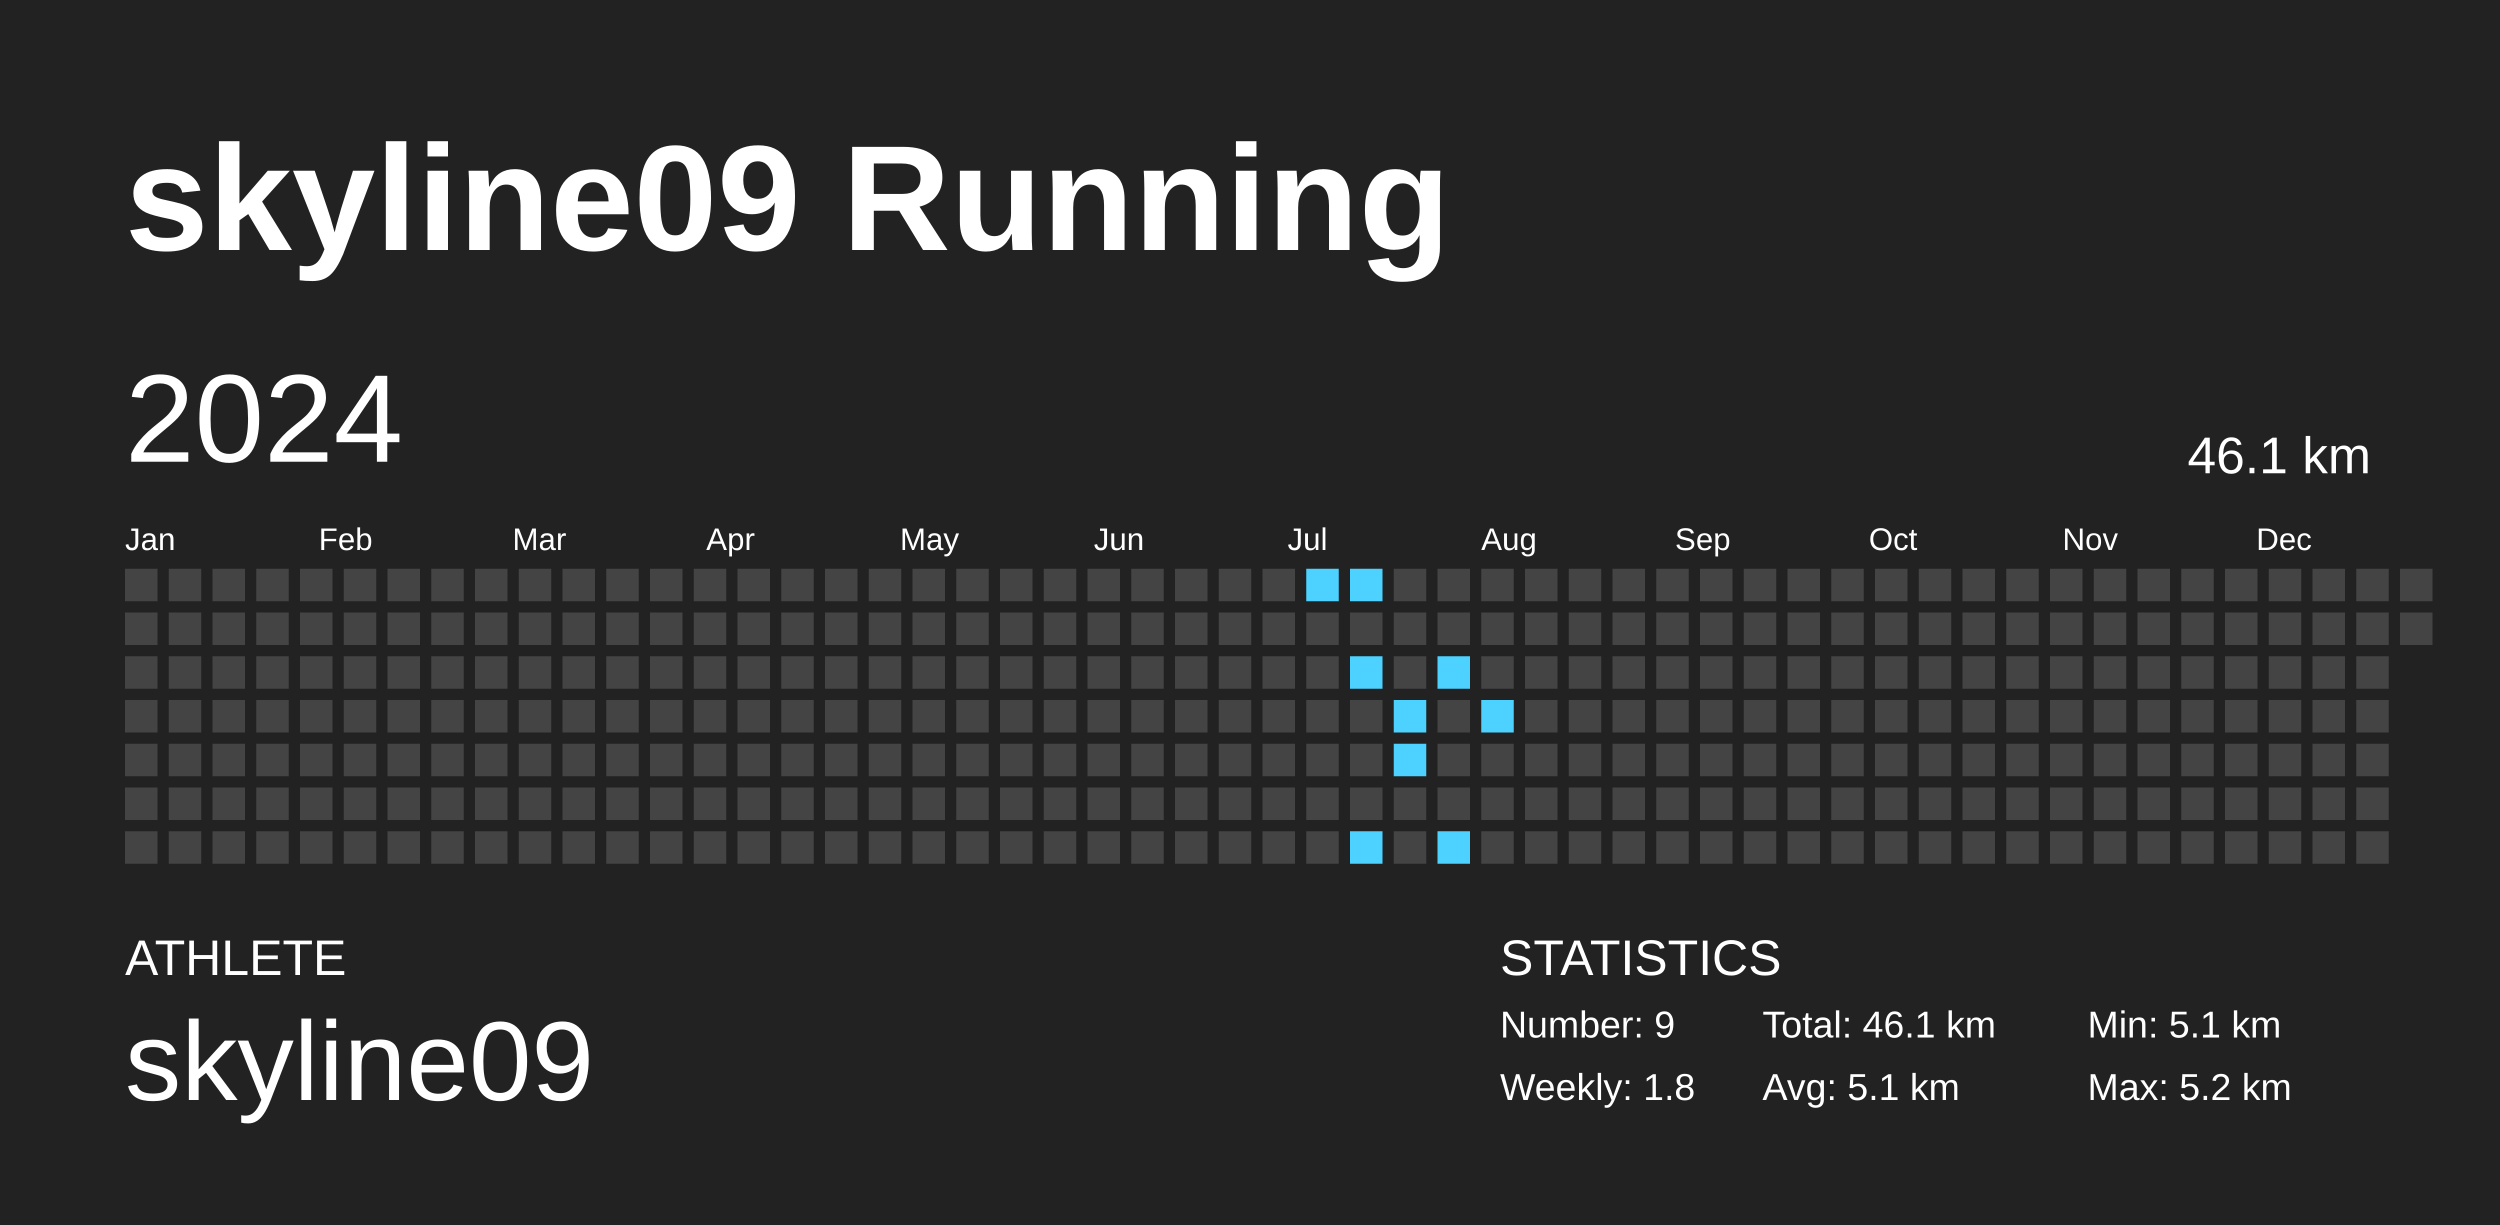
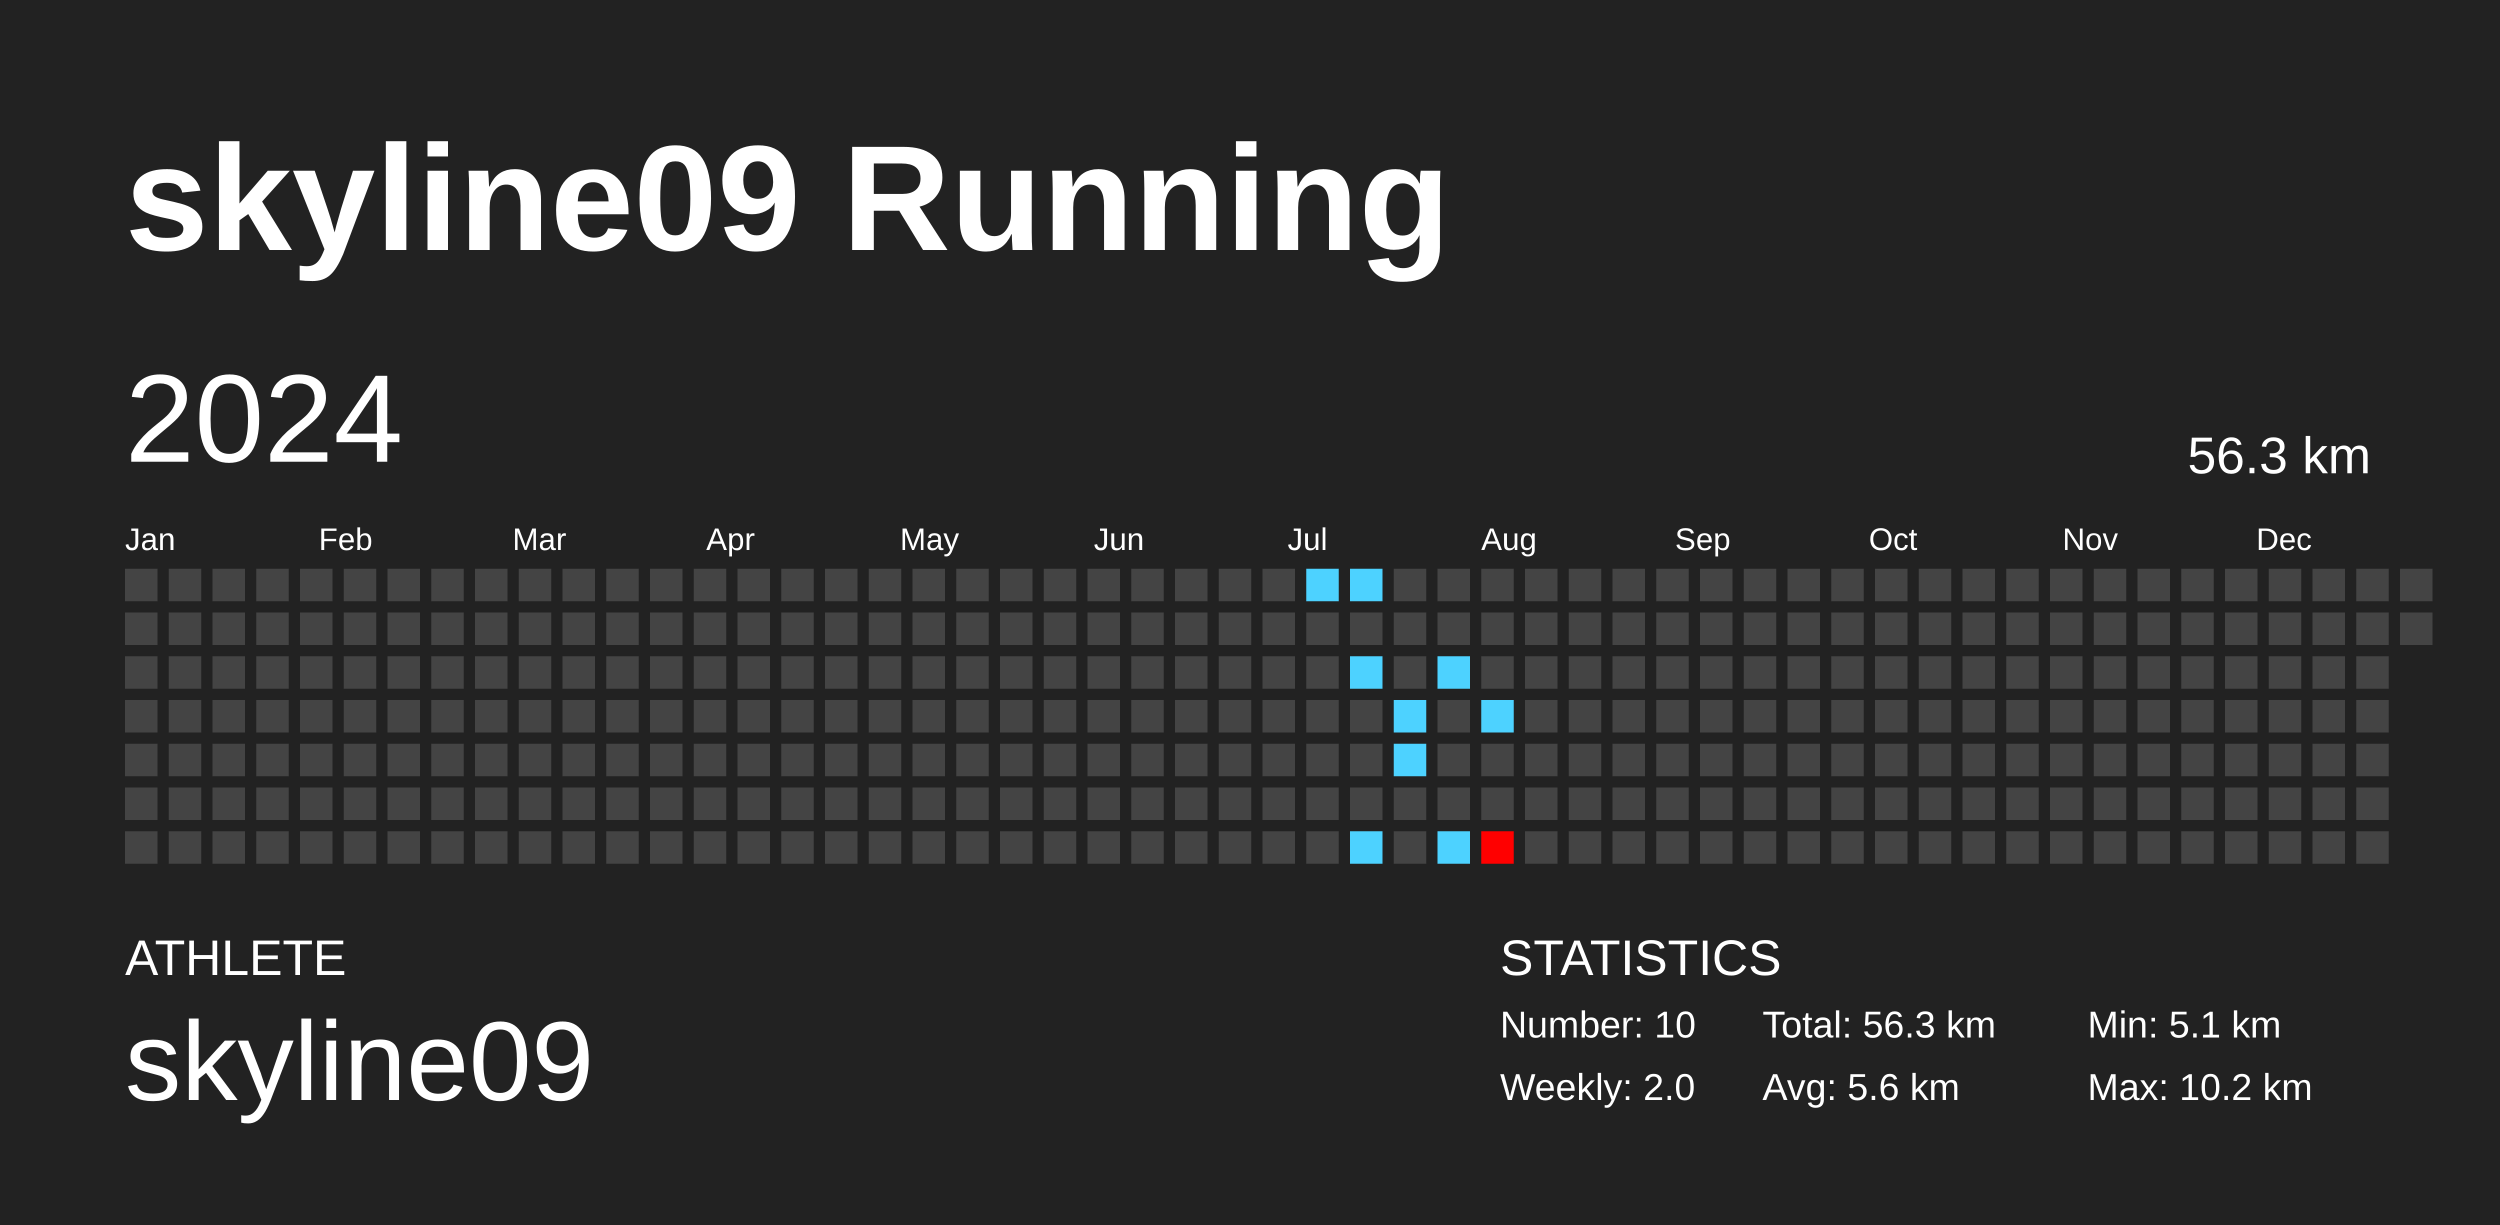
<svg xmlns="http://www.w3.org/2000/svg" baseProfile="full" height="98mm" version="1.1" viewBox="0,0,200,98" width="200mm">
  <defs />
  <rect fill="#222222" height="98" width="200" x="0" y="0" />
  <text fill="#FFFFFF" style="font-size:12px; font-family:Arial; font-weight:bold;" x="10" y="20">skyline09 Running</text>
  <text fill="#FFFFFF" style="font-size:4px; font-family:Arial" x="10" y="78">ATHLETE</text>
  <text fill="#FFFFFF" style="font-size:9px; font-family:Arial" x="10" y="88">skyline09</text>
  <text fill="#FFFFFF" style="font-size:4px; font-family:Arial" x="120" y="78">STATISTICS</text>
-   <text fill="#FFFFFF" style="font-size:3px; font-family:Arial" x="120" y="83">Number: 9</text>
-   <text fill="#FFFFFF" style="font-size:3px; font-family:Arial" x="120" y="88">Weekly: 1.8</text>
-   <text fill="#FFFFFF" style="font-size:3px; font-family:Arial" x="141" y="83">Total: 46.1 km</text>
-   <text fill="#FFFFFF" style="font-size:3px; font-family:Arial" x="141" y="88">Avg: 5.1 km</text>
+   <text fill="#FFFFFF" style="font-size:3px; font-family:Arial" x="120" y="83">Number: 10</text>
+   <text fill="#FFFFFF" style="font-size:3px; font-family:Arial" x="120" y="88">Weekly: 2.0</text>
+   <text fill="#FFFFFF" style="font-size:3px; font-family:Arial" x="141" y="83">Total: 56.3 km</text>
+   <text fill="#FFFFFF" style="font-size:3px; font-family:Arial" x="141" y="88">Avg: 5.6 km</text>
  <text fill="#FFFFFF" style="font-size:3px; font-family:Arial" x="167" y="83">Min: 5.1 km</text>
-   <text fill="#FFFFFF" style="font-size:3px; font-family:Arial" x="167" y="88">Max: 5.2 km</text>
+   <text fill="#FFFFFF" style="font-size:3px; font-family:Arial" x="167" y="88">Max: 10.2 km</text>
  <text dominant-baseline="hanging" fill="#FFFFFF" style="font-size:10.0px; font-family:Arial;" x="10" y="30">2024</text>
-   <text dominant-baseline="hanging" fill="#FFFFFF" style="font-size:4.125px; font-family:Arial;" x="175" y="35">46.1 km</text>
+   <text dominant-baseline="hanging" fill="#FFFFFF" style="font-size:4.125px; font-family:Arial;" x="175" y="35">56.3 km</text>
  <text fill="#FFFFFF" style="font-size:2.5px; font-family:Arial" x="10.0" y="44">Jan</text>
  <text fill="#FFFFFF" style="font-size:2.5px; font-family:Arial" x="25.5" y="44">Feb</text>
  <text fill="#FFFFFF" style="font-size:2.5px; font-family:Arial" x="41.0" y="44">Mar</text>
  <text fill="#FFFFFF" style="font-size:2.5px; font-family:Arial" x="56.5" y="44">Apr</text>
  <text fill="#FFFFFF" style="font-size:2.5px; font-family:Arial" x="72.0" y="44">May</text>
  <text fill="#FFFFFF" style="font-size:2.5px; font-family:Arial" x="87.5" y="44">Jun</text>
  <text fill="#FFFFFF" style="font-size:2.5px; font-family:Arial" x="103.0" y="44">Jul</text>
  <text fill="#FFFFFF" style="font-size:2.5px; font-family:Arial" x="118.5" y="44">Aug</text>
  <text fill="#FFFFFF" style="font-size:2.5px; font-family:Arial" x="134.0" y="44">Sep</text>
  <text fill="#FFFFFF" style="font-size:2.5px; font-family:Arial" x="149.5" y="44">Oct</text>
  <text fill="#FFFFFF" style="font-size:2.5px; font-family:Arial" x="165.0" y="44">Nov</text>
  <text fill="#FFFFFF" style="font-size:2.5px; font-family:Arial" x="180.5" y="44">Dec</text>
  <rect fill="#444444" height="2.6" width="2.6" x="10.0" y="45.5" />
  <rect fill="#444444" height="2.6" width="2.6" x="10.0" y="49.0" />
  <rect fill="#444444" height="2.6" width="2.6" x="10.0" y="52.5" />
  <rect fill="#444444" height="2.6" width="2.6" x="10.0" y="56.0" />
  <rect fill="#444444" height="2.6" width="2.6" x="10.0" y="59.5" />
  <rect fill="#444444" height="2.6" width="2.6" x="10.0" y="63.0" />
  <rect fill="#444444" height="2.6" width="2.6" x="10.0" y="66.5" />
  <rect fill="#444444" height="2.6" width="2.6" x="13.5" y="45.5" />
  <rect fill="#444444" height="2.6" width="2.6" x="13.5" y="49.0" />
  <rect fill="#444444" height="2.6" width="2.6" x="13.5" y="52.5" />
  <rect fill="#444444" height="2.6" width="2.6" x="13.5" y="56.0" />
  <rect fill="#444444" height="2.6" width="2.6" x="13.5" y="59.5" />
  <rect fill="#444444" height="2.6" width="2.6" x="13.5" y="63.0" />
  <rect fill="#444444" height="2.6" width="2.6" x="13.5" y="66.5" />
  <rect fill="#444444" height="2.6" width="2.6" x="17.0" y="45.5" />
  <rect fill="#444444" height="2.6" width="2.6" x="17.0" y="49.0" />
  <rect fill="#444444" height="2.6" width="2.6" x="17.0" y="52.5" />
  <rect fill="#444444" height="2.6" width="2.6" x="17.0" y="56.0" />
  <rect fill="#444444" height="2.6" width="2.6" x="17.0" y="59.5" />
  <rect fill="#444444" height="2.6" width="2.6" x="17.0" y="63.0" />
  <rect fill="#444444" height="2.6" width="2.6" x="17.0" y="66.5" />
  <rect fill="#444444" height="2.6" width="2.6" x="20.5" y="45.5" />
  <rect fill="#444444" height="2.6" width="2.6" x="20.5" y="49.0" />
  <rect fill="#444444" height="2.6" width="2.6" x="20.5" y="52.5" />
  <rect fill="#444444" height="2.6" width="2.6" x="20.5" y="56.0" />
  <rect fill="#444444" height="2.6" width="2.6" x="20.5" y="59.5" />
  <rect fill="#444444" height="2.6" width="2.6" x="20.5" y="63.0" />
  <rect fill="#444444" height="2.6" width="2.6" x="20.5" y="66.5" />
  <rect fill="#444444" height="2.6" width="2.6" x="24.0" y="45.5" />
  <rect fill="#444444" height="2.6" width="2.6" x="24.0" y="49.0" />
  <rect fill="#444444" height="2.6" width="2.6" x="24.0" y="52.5" />
  <rect fill="#444444" height="2.6" width="2.6" x="24.0" y="56.0" />
  <rect fill="#444444" height="2.6" width="2.6" x="24.0" y="59.5" />
  <rect fill="#444444" height="2.6" width="2.6" x="24.0" y="63.0" />
  <rect fill="#444444" height="2.6" width="2.6" x="24.0" y="66.5" />
  <rect fill="#444444" height="2.6" width="2.6" x="27.5" y="45.5" />
  <rect fill="#444444" height="2.6" width="2.6" x="27.5" y="49.0" />
  <rect fill="#444444" height="2.6" width="2.6" x="27.5" y="52.5" />
  <rect fill="#444444" height="2.6" width="2.6" x="27.5" y="56.0" />
  <rect fill="#444444" height="2.6" width="2.6" x="27.5" y="59.5" />
  <rect fill="#444444" height="2.6" width="2.6" x="27.5" y="63.0" />
  <rect fill="#444444" height="2.6" width="2.6" x="27.5" y="66.5" />
  <rect fill="#444444" height="2.6" width="2.6" x="31.0" y="45.5" />
  <rect fill="#444444" height="2.6" width="2.6" x="31.0" y="49.0" />
  <rect fill="#444444" height="2.6" width="2.6" x="31.0" y="52.5" />
  <rect fill="#444444" height="2.6" width="2.6" x="31.0" y="56.0" />
  <rect fill="#444444" height="2.6" width="2.6" x="31.0" y="59.5" />
  <rect fill="#444444" height="2.6" width="2.6" x="31.0" y="63.0" />
  <rect fill="#444444" height="2.6" width="2.6" x="31.0" y="66.5" />
  <rect fill="#444444" height="2.6" width="2.6" x="34.5" y="45.5" />
  <rect fill="#444444" height="2.6" width="2.6" x="34.5" y="49.0" />
  <rect fill="#444444" height="2.6" width="2.6" x="34.5" y="52.5" />
  <rect fill="#444444" height="2.6" width="2.6" x="34.5" y="56.0" />
  <rect fill="#444444" height="2.6" width="2.6" x="34.5" y="59.5" />
  <rect fill="#444444" height="2.6" width="2.6" x="34.5" y="63.0" />
  <rect fill="#444444" height="2.6" width="2.6" x="34.5" y="66.5" />
  <rect fill="#444444" height="2.6" width="2.6" x="38.0" y="45.5" />
  <rect fill="#444444" height="2.6" width="2.6" x="38.0" y="49.0" />
  <rect fill="#444444" height="2.6" width="2.6" x="38.0" y="52.5" />
  <rect fill="#444444" height="2.6" width="2.6" x="38.0" y="56.0" />
  <rect fill="#444444" height="2.6" width="2.6" x="38.0" y="59.5" />
  <rect fill="#444444" height="2.6" width="2.6" x="38.0" y="63.0" />
  <rect fill="#444444" height="2.6" width="2.6" x="38.0" y="66.5" />
  <rect fill="#444444" height="2.6" width="2.6" x="41.5" y="45.5" />
  <rect fill="#444444" height="2.6" width="2.6" x="41.5" y="49.0" />
  <rect fill="#444444" height="2.6" width="2.6" x="41.5" y="52.5" />
  <rect fill="#444444" height="2.6" width="2.6" x="41.5" y="56.0" />
  <rect fill="#444444" height="2.6" width="2.6" x="41.5" y="59.5" />
  <rect fill="#444444" height="2.6" width="2.6" x="41.5" y="63.0" />
  <rect fill="#444444" height="2.6" width="2.6" x="41.5" y="66.5" />
  <rect fill="#444444" height="2.6" width="2.6" x="45.0" y="45.5" />
  <rect fill="#444444" height="2.6" width="2.6" x="45.0" y="49.0" />
  <rect fill="#444444" height="2.6" width="2.6" x="45.0" y="52.5" />
  <rect fill="#444444" height="2.6" width="2.6" x="45.0" y="56.0" />
  <rect fill="#444444" height="2.6" width="2.6" x="45.0" y="59.5" />
  <rect fill="#444444" height="2.6" width="2.6" x="45.0" y="63.0" />
  <rect fill="#444444" height="2.6" width="2.6" x="45.0" y="66.5" />
  <rect fill="#444444" height="2.6" width="2.6" x="48.5" y="45.5" />
  <rect fill="#444444" height="2.6" width="2.6" x="48.5" y="49.0" />
  <rect fill="#444444" height="2.6" width="2.6" x="48.5" y="52.5" />
  <rect fill="#444444" height="2.6" width="2.6" x="48.5" y="56.0" />
  <rect fill="#444444" height="2.6" width="2.6" x="48.5" y="59.5" />
  <rect fill="#444444" height="2.6" width="2.6" x="48.5" y="63.0" />
  <rect fill="#444444" height="2.6" width="2.6" x="48.5" y="66.5" />
  <rect fill="#444444" height="2.6" width="2.6" x="52.0" y="45.5" />
  <rect fill="#444444" height="2.6" width="2.6" x="52.0" y="49.0" />
  <rect fill="#444444" height="2.6" width="2.6" x="52.0" y="52.5" />
  <rect fill="#444444" height="2.6" width="2.6" x="52.0" y="56.0" />
  <rect fill="#444444" height="2.6" width="2.6" x="52.0" y="59.5" />
  <rect fill="#444444" height="2.6" width="2.6" x="52.0" y="63.0" />
  <rect fill="#444444" height="2.6" width="2.6" x="52.0" y="66.5" />
  <rect fill="#444444" height="2.6" width="2.6" x="55.5" y="45.5" />
  <rect fill="#444444" height="2.6" width="2.6" x="55.5" y="49.0" />
  <rect fill="#444444" height="2.6" width="2.6" x="55.5" y="52.5" />
  <rect fill="#444444" height="2.6" width="2.6" x="55.5" y="56.0" />
  <rect fill="#444444" height="2.6" width="2.6" x="55.5" y="59.5" />
  <rect fill="#444444" height="2.6" width="2.6" x="55.5" y="63.0" />
  <rect fill="#444444" height="2.6" width="2.6" x="55.5" y="66.5" />
  <rect fill="#444444" height="2.6" width="2.6" x="59.0" y="45.5" />
  <rect fill="#444444" height="2.6" width="2.6" x="59.0" y="49.0" />
  <rect fill="#444444" height="2.6" width="2.6" x="59.0" y="52.5" />
  <rect fill="#444444" height="2.6" width="2.6" x="59.0" y="56.0" />
  <rect fill="#444444" height="2.6" width="2.6" x="59.0" y="59.5" />
  <rect fill="#444444" height="2.6" width="2.6" x="59.0" y="63.0" />
  <rect fill="#444444" height="2.6" width="2.6" x="59.0" y="66.5" />
  <rect fill="#444444" height="2.6" width="2.6" x="62.5" y="45.5" />
  <rect fill="#444444" height="2.6" width="2.6" x="62.5" y="49.0" />
  <rect fill="#444444" height="2.6" width="2.6" x="62.5" y="52.5" />
  <rect fill="#444444" height="2.6" width="2.6" x="62.5" y="56.0" />
  <rect fill="#444444" height="2.6" width="2.6" x="62.5" y="59.5" />
  <rect fill="#444444" height="2.6" width="2.6" x="62.5" y="63.0" />
  <rect fill="#444444" height="2.6" width="2.6" x="62.5" y="66.5" />
  <rect fill="#444444" height="2.6" width="2.6" x="66.0" y="45.5" />
  <rect fill="#444444" height="2.6" width="2.6" x="66.0" y="49.0" />
  <rect fill="#444444" height="2.6" width="2.6" x="66.0" y="52.5" />
  <rect fill="#444444" height="2.6" width="2.6" x="66.0" y="56.0" />
  <rect fill="#444444" height="2.6" width="2.6" x="66.0" y="59.5" />
  <rect fill="#444444" height="2.6" width="2.6" x="66.0" y="63.0" />
  <rect fill="#444444" height="2.6" width="2.6" x="66.0" y="66.5" />
  <rect fill="#444444" height="2.6" width="2.6" x="69.5" y="45.5" />
  <rect fill="#444444" height="2.6" width="2.6" x="69.5" y="49.0" />
  <rect fill="#444444" height="2.6" width="2.6" x="69.5" y="52.5" />
  <rect fill="#444444" height="2.6" width="2.6" x="69.5" y="56.0" />
  <rect fill="#444444" height="2.6" width="2.6" x="69.5" y="59.5" />
  <rect fill="#444444" height="2.6" width="2.6" x="69.5" y="63.0" />
  <rect fill="#444444" height="2.6" width="2.6" x="69.5" y="66.5" />
  <rect fill="#444444" height="2.6" width="2.6" x="73.0" y="45.5" />
  <rect fill="#444444" height="2.6" width="2.6" x="73.0" y="49.0" />
  <rect fill="#444444" height="2.6" width="2.6" x="73.0" y="52.5" />
  <rect fill="#444444" height="2.6" width="2.6" x="73.0" y="56.0" />
  <rect fill="#444444" height="2.6" width="2.6" x="73.0" y="59.5" />
  <rect fill="#444444" height="2.6" width="2.6" x="73.0" y="63.0" />
  <rect fill="#444444" height="2.6" width="2.6" x="73.0" y="66.5" />
  <rect fill="#444444" height="2.6" width="2.6" x="76.5" y="45.5" />
  <rect fill="#444444" height="2.6" width="2.6" x="76.5" y="49.0" />
  <rect fill="#444444" height="2.6" width="2.6" x="76.5" y="52.5" />
  <rect fill="#444444" height="2.6" width="2.6" x="76.5" y="56.0" />
  <rect fill="#444444" height="2.6" width="2.6" x="76.5" y="59.5" />
  <rect fill="#444444" height="2.6" width="2.6" x="76.5" y="63.0" />
  <rect fill="#444444" height="2.6" width="2.6" x="76.5" y="66.5" />
  <rect fill="#444444" height="2.6" width="2.6" x="80.0" y="45.5" />
  <rect fill="#444444" height="2.6" width="2.6" x="80.0" y="49.0" />
  <rect fill="#444444" height="2.6" width="2.6" x="80.0" y="52.5" />
  <rect fill="#444444" height="2.6" width="2.6" x="80.0" y="56.0" />
  <rect fill="#444444" height="2.6" width="2.6" x="80.0" y="59.5" />
  <rect fill="#444444" height="2.6" width="2.6" x="80.0" y="63.0" />
  <rect fill="#444444" height="2.6" width="2.6" x="80.0" y="66.5" />
  <rect fill="#444444" height="2.6" width="2.6" x="83.5" y="45.5" />
  <rect fill="#444444" height="2.6" width="2.6" x="83.5" y="49.0" />
  <rect fill="#444444" height="2.6" width="2.6" x="83.5" y="52.5" />
  <rect fill="#444444" height="2.6" width="2.6" x="83.5" y="56.0" />
  <rect fill="#444444" height="2.6" width="2.6" x="83.5" y="59.5" />
  <rect fill="#444444" height="2.6" width="2.6" x="83.5" y="63.0" />
  <rect fill="#444444" height="2.6" width="2.6" x="83.5" y="66.5" />
  <rect fill="#444444" height="2.6" width="2.6" x="87.0" y="45.5" />
  <rect fill="#444444" height="2.6" width="2.6" x="87.0" y="49.0" />
  <rect fill="#444444" height="2.6" width="2.6" x="87.0" y="52.5" />
  <rect fill="#444444" height="2.6" width="2.6" x="87.0" y="56.0" />
  <rect fill="#444444" height="2.6" width="2.6" x="87.0" y="59.5" />
  <rect fill="#444444" height="2.6" width="2.6" x="87.0" y="63.0" />
  <rect fill="#444444" height="2.6" width="2.6" x="87.0" y="66.5" />
  <rect fill="#444444" height="2.6" width="2.6" x="90.5" y="45.5" />
  <rect fill="#444444" height="2.6" width="2.6" x="90.5" y="49.0" />
  <rect fill="#444444" height="2.6" width="2.6" x="90.5" y="52.5" />
  <rect fill="#444444" height="2.6" width="2.6" x="90.5" y="56.0" />
  <rect fill="#444444" height="2.6" width="2.6" x="90.5" y="59.5" />
  <rect fill="#444444" height="2.6" width="2.6" x="90.5" y="63.0" />
  <rect fill="#444444" height="2.6" width="2.6" x="90.5" y="66.5" />
  <rect fill="#444444" height="2.6" width="2.6" x="94.0" y="45.5" />
  <rect fill="#444444" height="2.6" width="2.6" x="94.0" y="49.0" />
  <rect fill="#444444" height="2.6" width="2.6" x="94.0" y="52.5" />
  <rect fill="#444444" height="2.6" width="2.6" x="94.0" y="56.0" />
  <rect fill="#444444" height="2.6" width="2.6" x="94.0" y="59.5" />
  <rect fill="#444444" height="2.6" width="2.6" x="94.0" y="63.0" />
  <rect fill="#444444" height="2.6" width="2.6" x="94.0" y="66.5" />
  <rect fill="#444444" height="2.6" width="2.6" x="97.5" y="45.5" />
  <rect fill="#444444" height="2.6" width="2.6" x="97.5" y="49.0" />
  <rect fill="#444444" height="2.6" width="2.6" x="97.5" y="52.5" />
  <rect fill="#444444" height="2.6" width="2.6" x="97.5" y="56.0" />
  <rect fill="#444444" height="2.6" width="2.6" x="97.5" y="59.5" />
  <rect fill="#444444" height="2.6" width="2.6" x="97.5" y="63.0" />
  <rect fill="#444444" height="2.6" width="2.6" x="97.5" y="66.5" />
  <rect fill="#444444" height="2.6" width="2.6" x="101.0" y="45.5" />
  <rect fill="#444444" height="2.6" width="2.6" x="101.0" y="49.0" />
  <rect fill="#444444" height="2.6" width="2.6" x="101.0" y="52.5" />
  <rect fill="#444444" height="2.6" width="2.6" x="101.0" y="56.0" />
  <rect fill="#444444" height="2.6" width="2.6" x="101.0" y="59.5" />
  <rect fill="#444444" height="2.6" width="2.6" x="101.0" y="63.0" />
  <rect fill="#444444" height="2.6" width="2.6" x="101.0" y="66.5" />
  <rect fill="#4dd2ff" height="2.6" width="2.6" x="104.5" y="45.5" />
  <rect fill="#444444" height="2.6" width="2.6" x="104.5" y="49.0" />
  <rect fill="#444444" height="2.6" width="2.6" x="104.5" y="52.5" />
  <rect fill="#444444" height="2.6" width="2.6" x="104.5" y="56.0" />
  <rect fill="#444444" height="2.6" width="2.6" x="104.5" y="59.5" />
  <rect fill="#444444" height="2.6" width="2.6" x="104.5" y="63.0" />
  <rect fill="#444444" height="2.6" width="2.6" x="104.5" y="66.5" />
  <rect fill="#4dd2ff" height="2.6" width="2.6" x="108.0" y="45.5" />
  <rect fill="#444444" height="2.6" width="2.6" x="108.0" y="49.0" />
  <rect fill="#4dd2ff" height="2.6" width="2.6" x="108.0" y="52.5" />
  <rect fill="#444444" height="2.6" width="2.6" x="108.0" y="56.0" />
  <rect fill="#444444" height="2.6" width="2.6" x="108.0" y="59.5" />
  <rect fill="#444444" height="2.6" width="2.6" x="108.0" y="63.0" />
  <rect fill="#4dd2ff" height="2.6" width="2.6" x="108.0" y="66.5" />
  <rect fill="#444444" height="2.6" width="2.6" x="111.5" y="45.5" />
  <rect fill="#444444" height="2.6" width="2.6" x="111.5" y="49.0" />
  <rect fill="#444444" height="2.6" width="2.6" x="111.5" y="52.5" />
  <rect fill="#4dd2ff" height="2.6" width="2.6" x="111.5" y="56.0" />
  <rect fill="#4dd2ff" height="2.6" width="2.6" x="111.5" y="59.5" />
  <rect fill="#444444" height="2.6" width="2.6" x="111.5" y="63.0" />
  <rect fill="#444444" height="2.6" width="2.6" x="111.5" y="66.5" />
  <rect fill="#444444" height="2.6" width="2.6" x="115.0" y="45.5" />
  <rect fill="#444444" height="2.6" width="2.6" x="115.0" y="49.0" />
  <rect fill="#4dd2ff" height="2.6" width="2.6" x="115.0" y="52.5" />
  <rect fill="#444444" height="2.6" width="2.6" x="115.0" y="56.0" />
  <rect fill="#444444" height="2.6" width="2.6" x="115.0" y="59.5" />
  <rect fill="#444444" height="2.6" width="2.6" x="115.0" y="63.0" />
  <rect fill="#4dd2ff" height="2.6" width="2.6" x="115.0" y="66.5" />
  <rect fill="#444444" height="2.6" width="2.6" x="118.5" y="45.5" />
  <rect fill="#444444" height="2.6" width="2.6" x="118.5" y="49.0" />
  <rect fill="#444444" height="2.6" width="2.6" x="118.5" y="52.5" />
  <rect fill="#4dd2ff" height="2.6" width="2.6" x="118.5" y="56.0" />
  <rect fill="#444444" height="2.6" width="2.6" x="118.5" y="59.5" />
  <rect fill="#444444" height="2.6" width="2.6" x="118.5" y="63.0" />
-   <rect fill="#444444" height="2.6" width="2.6" x="118.5" y="66.5" />
+   <rect fill="#ff0000" height="2.6" width="2.6" x="118.5" y="66.5" />
  <rect fill="#444444" height="2.6" width="2.6" x="122.0" y="45.5" />
  <rect fill="#444444" height="2.6" width="2.6" x="122.0" y="49.0" />
  <rect fill="#444444" height="2.6" width="2.6" x="122.0" y="52.5" />
  <rect fill="#444444" height="2.6" width="2.6" x="122.0" y="56.0" />
  <rect fill="#444444" height="2.6" width="2.6" x="122.0" y="59.5" />
  <rect fill="#444444" height="2.6" width="2.6" x="122.0" y="63.0" />
  <rect fill="#444444" height="2.6" width="2.6" x="122.0" y="66.5" />
  <rect fill="#444444" height="2.6" width="2.6" x="125.5" y="45.5" />
  <rect fill="#444444" height="2.6" width="2.6" x="125.5" y="49.0" />
  <rect fill="#444444" height="2.6" width="2.6" x="125.5" y="52.5" />
  <rect fill="#444444" height="2.6" width="2.6" x="125.5" y="56.0" />
  <rect fill="#444444" height="2.6" width="2.6" x="125.5" y="59.5" />
  <rect fill="#444444" height="2.6" width="2.6" x="125.5" y="63.0" />
  <rect fill="#444444" height="2.6" width="2.6" x="125.5" y="66.5" />
  <rect fill="#444444" height="2.6" width="2.6" x="129.0" y="45.5" />
  <rect fill="#444444" height="2.6" width="2.6" x="129.0" y="49.0" />
  <rect fill="#444444" height="2.6" width="2.6" x="129.0" y="52.5" />
  <rect fill="#444444" height="2.6" width="2.6" x="129.0" y="56.0" />
  <rect fill="#444444" height="2.6" width="2.6" x="129.0" y="59.5" />
  <rect fill="#444444" height="2.6" width="2.6" x="129.0" y="63.0" />
  <rect fill="#444444" height="2.6" width="2.6" x="129.0" y="66.5" />
  <rect fill="#444444" height="2.6" width="2.6" x="132.5" y="45.5" />
  <rect fill="#444444" height="2.6" width="2.6" x="132.5" y="49.0" />
  <rect fill="#444444" height="2.6" width="2.6" x="132.5" y="52.5" />
  <rect fill="#444444" height="2.6" width="2.6" x="132.5" y="56.0" />
  <rect fill="#444444" height="2.6" width="2.6" x="132.5" y="59.5" />
  <rect fill="#444444" height="2.6" width="2.6" x="132.5" y="63.0" />
  <rect fill="#444444" height="2.6" width="2.6" x="132.5" y="66.5" />
  <rect fill="#444444" height="2.6" width="2.6" x="136.0" y="45.5" />
  <rect fill="#444444" height="2.6" width="2.6" x="136.0" y="49.0" />
  <rect fill="#444444" height="2.6" width="2.6" x="136.0" y="52.5" />
  <rect fill="#444444" height="2.6" width="2.6" x="136.0" y="56.0" />
  <rect fill="#444444" height="2.6" width="2.6" x="136.0" y="59.5" />
  <rect fill="#444444" height="2.6" width="2.6" x="136.0" y="63.0" />
  <rect fill="#444444" height="2.6" width="2.6" x="136.0" y="66.5" />
  <rect fill="#444444" height="2.6" width="2.6" x="139.5" y="45.5" />
  <rect fill="#444444" height="2.6" width="2.6" x="139.5" y="49.0" />
  <rect fill="#444444" height="2.6" width="2.6" x="139.5" y="52.5" />
  <rect fill="#444444" height="2.6" width="2.6" x="139.5" y="56.0" />
  <rect fill="#444444" height="2.6" width="2.6" x="139.5" y="59.5" />
  <rect fill="#444444" height="2.6" width="2.6" x="139.5" y="63.0" />
  <rect fill="#444444" height="2.6" width="2.6" x="139.5" y="66.5" />
  <rect fill="#444444" height="2.6" width="2.6" x="143.0" y="45.5" />
  <rect fill="#444444" height="2.6" width="2.6" x="143.0" y="49.0" />
  <rect fill="#444444" height="2.6" width="2.6" x="143.0" y="52.5" />
  <rect fill="#444444" height="2.6" width="2.6" x="143.0" y="56.0" />
  <rect fill="#444444" height="2.6" width="2.6" x="143.0" y="59.5" />
  <rect fill="#444444" height="2.6" width="2.6" x="143.0" y="63.0" />
  <rect fill="#444444" height="2.6" width="2.6" x="143.0" y="66.5" />
  <rect fill="#444444" height="2.6" width="2.6" x="146.5" y="45.5" />
  <rect fill="#444444" height="2.6" width="2.6" x="146.5" y="49.0" />
  <rect fill="#444444" height="2.6" width="2.6" x="146.5" y="52.5" />
  <rect fill="#444444" height="2.6" width="2.6" x="146.5" y="56.0" />
  <rect fill="#444444" height="2.6" width="2.6" x="146.5" y="59.5" />
  <rect fill="#444444" height="2.6" width="2.6" x="146.5" y="63.0" />
  <rect fill="#444444" height="2.6" width="2.6" x="146.5" y="66.5" />
  <rect fill="#444444" height="2.6" width="2.6" x="150.0" y="45.5" />
  <rect fill="#444444" height="2.6" width="2.6" x="150.0" y="49.0" />
  <rect fill="#444444" height="2.6" width="2.6" x="150.0" y="52.5" />
  <rect fill="#444444" height="2.6" width="2.6" x="150.0" y="56.0" />
  <rect fill="#444444" height="2.6" width="2.6" x="150.0" y="59.5" />
  <rect fill="#444444" height="2.6" width="2.6" x="150.0" y="63.0" />
  <rect fill="#444444" height="2.6" width="2.6" x="150.0" y="66.5" />
  <rect fill="#444444" height="2.6" width="2.6" x="153.5" y="45.5" />
  <rect fill="#444444" height="2.6" width="2.6" x="153.5" y="49.0" />
  <rect fill="#444444" height="2.6" width="2.6" x="153.5" y="52.5" />
  <rect fill="#444444" height="2.6" width="2.6" x="153.5" y="56.0" />
  <rect fill="#444444" height="2.6" width="2.6" x="153.5" y="59.5" />
  <rect fill="#444444" height="2.6" width="2.6" x="153.5" y="63.0" />
  <rect fill="#444444" height="2.6" width="2.6" x="153.5" y="66.5" />
  <rect fill="#444444" height="2.6" width="2.6" x="157.0" y="45.5" />
  <rect fill="#444444" height="2.6" width="2.6" x="157.0" y="49.0" />
  <rect fill="#444444" height="2.6" width="2.6" x="157.0" y="52.5" />
  <rect fill="#444444" height="2.6" width="2.6" x="157.0" y="56.0" />
  <rect fill="#444444" height="2.6" width="2.6" x="157.0" y="59.5" />
  <rect fill="#444444" height="2.6" width="2.6" x="157.0" y="63.0" />
  <rect fill="#444444" height="2.6" width="2.6" x="157.0" y="66.5" />
  <rect fill="#444444" height="2.6" width="2.6" x="160.5" y="45.5" />
  <rect fill="#444444" height="2.6" width="2.6" x="160.5" y="49.0" />
  <rect fill="#444444" height="2.6" width="2.6" x="160.5" y="52.5" />
  <rect fill="#444444" height="2.6" width="2.6" x="160.5" y="56.0" />
  <rect fill="#444444" height="2.6" width="2.6" x="160.5" y="59.5" />
  <rect fill="#444444" height="2.6" width="2.6" x="160.5" y="63.0" />
  <rect fill="#444444" height="2.6" width="2.6" x="160.5" y="66.5" />
  <rect fill="#444444" height="2.6" width="2.6" x="164.0" y="45.5" />
  <rect fill="#444444" height="2.6" width="2.6" x="164.0" y="49.0" />
  <rect fill="#444444" height="2.6" width="2.6" x="164.0" y="52.5" />
  <rect fill="#444444" height="2.6" width="2.6" x="164.0" y="56.0" />
  <rect fill="#444444" height="2.6" width="2.6" x="164.0" y="59.5" />
  <rect fill="#444444" height="2.6" width="2.6" x="164.0" y="63.0" />
  <rect fill="#444444" height="2.6" width="2.6" x="164.0" y="66.5" />
  <rect fill="#444444" height="2.6" width="2.6" x="167.5" y="45.5" />
  <rect fill="#444444" height="2.6" width="2.6" x="167.5" y="49.0" />
  <rect fill="#444444" height="2.6" width="2.6" x="167.5" y="52.5" />
  <rect fill="#444444" height="2.6" width="2.6" x="167.5" y="56.0" />
  <rect fill="#444444" height="2.6" width="2.6" x="167.5" y="59.5" />
  <rect fill="#444444" height="2.6" width="2.6" x="167.5" y="63.0" />
  <rect fill="#444444" height="2.6" width="2.6" x="167.5" y="66.5" />
  <rect fill="#444444" height="2.6" width="2.6" x="171.0" y="45.5" />
  <rect fill="#444444" height="2.6" width="2.6" x="171.0" y="49.0" />
  <rect fill="#444444" height="2.6" width="2.6" x="171.0" y="52.5" />
  <rect fill="#444444" height="2.6" width="2.6" x="171.0" y="56.0" />
  <rect fill="#444444" height="2.6" width="2.6" x="171.0" y="59.5" />
  <rect fill="#444444" height="2.6" width="2.6" x="171.0" y="63.0" />
  <rect fill="#444444" height="2.6" width="2.6" x="171.0" y="66.5" />
  <rect fill="#444444" height="2.6" width="2.6" x="174.5" y="45.5" />
  <rect fill="#444444" height="2.6" width="2.6" x="174.5" y="49.0" />
  <rect fill="#444444" height="2.6" width="2.6" x="174.5" y="52.5" />
  <rect fill="#444444" height="2.6" width="2.6" x="174.5" y="56.0" />
  <rect fill="#444444" height="2.6" width="2.6" x="174.5" y="59.5" />
  <rect fill="#444444" height="2.6" width="2.6" x="174.5" y="63.0" />
  <rect fill="#444444" height="2.6" width="2.6" x="174.5" y="66.5" />
  <rect fill="#444444" height="2.6" width="2.6" x="178.0" y="45.5" />
  <rect fill="#444444" height="2.6" width="2.6" x="178.0" y="49.0" />
  <rect fill="#444444" height="2.6" width="2.6" x="178.0" y="52.5" />
  <rect fill="#444444" height="2.6" width="2.6" x="178.0" y="56.0" />
  <rect fill="#444444" height="2.6" width="2.6" x="178.0" y="59.5" />
  <rect fill="#444444" height="2.6" width="2.6" x="178.0" y="63.0" />
  <rect fill="#444444" height="2.6" width="2.6" x="178.0" y="66.5" />
  <rect fill="#444444" height="2.6" width="2.6" x="181.5" y="45.5" />
  <rect fill="#444444" height="2.6" width="2.6" x="181.5" y="49.0" />
  <rect fill="#444444" height="2.6" width="2.6" x="181.5" y="52.5" />
  <rect fill="#444444" height="2.6" width="2.6" x="181.5" y="56.0" />
  <rect fill="#444444" height="2.6" width="2.6" x="181.5" y="59.5" />
  <rect fill="#444444" height="2.6" width="2.6" x="181.5" y="63.0" />
  <rect fill="#444444" height="2.6" width="2.6" x="181.5" y="66.5" />
  <rect fill="#444444" height="2.6" width="2.6" x="185.0" y="45.5" />
  <rect fill="#444444" height="2.6" width="2.6" x="185.0" y="49.0" />
  <rect fill="#444444" height="2.6" width="2.6" x="185.0" y="52.5" />
  <rect fill="#444444" height="2.6" width="2.6" x="185.0" y="56.0" />
  <rect fill="#444444" height="2.6" width="2.6" x="185.0" y="59.5" />
  <rect fill="#444444" height="2.6" width="2.6" x="185.0" y="63.0" />
  <rect fill="#444444" height="2.6" width="2.6" x="185.0" y="66.5" />
  <rect fill="#444444" height="2.6" width="2.6" x="188.5" y="45.5" />
  <rect fill="#444444" height="2.6" width="2.6" x="188.5" y="49.0" />
  <rect fill="#444444" height="2.6" width="2.6" x="188.5" y="52.5" />
  <rect fill="#444444" height="2.6" width="2.6" x="188.5" y="56.0" />
  <rect fill="#444444" height="2.6" width="2.6" x="188.5" y="59.5" />
  <rect fill="#444444" height="2.6" width="2.6" x="188.5" y="63.0" />
  <rect fill="#444444" height="2.6" width="2.6" x="188.5" y="66.5" />
  <rect fill="#444444" height="2.6" width="2.6" x="192.0" y="45.5" />
  <rect fill="#444444" height="2.6" width="2.6" x="192.0" y="49.0" />
</svg>
